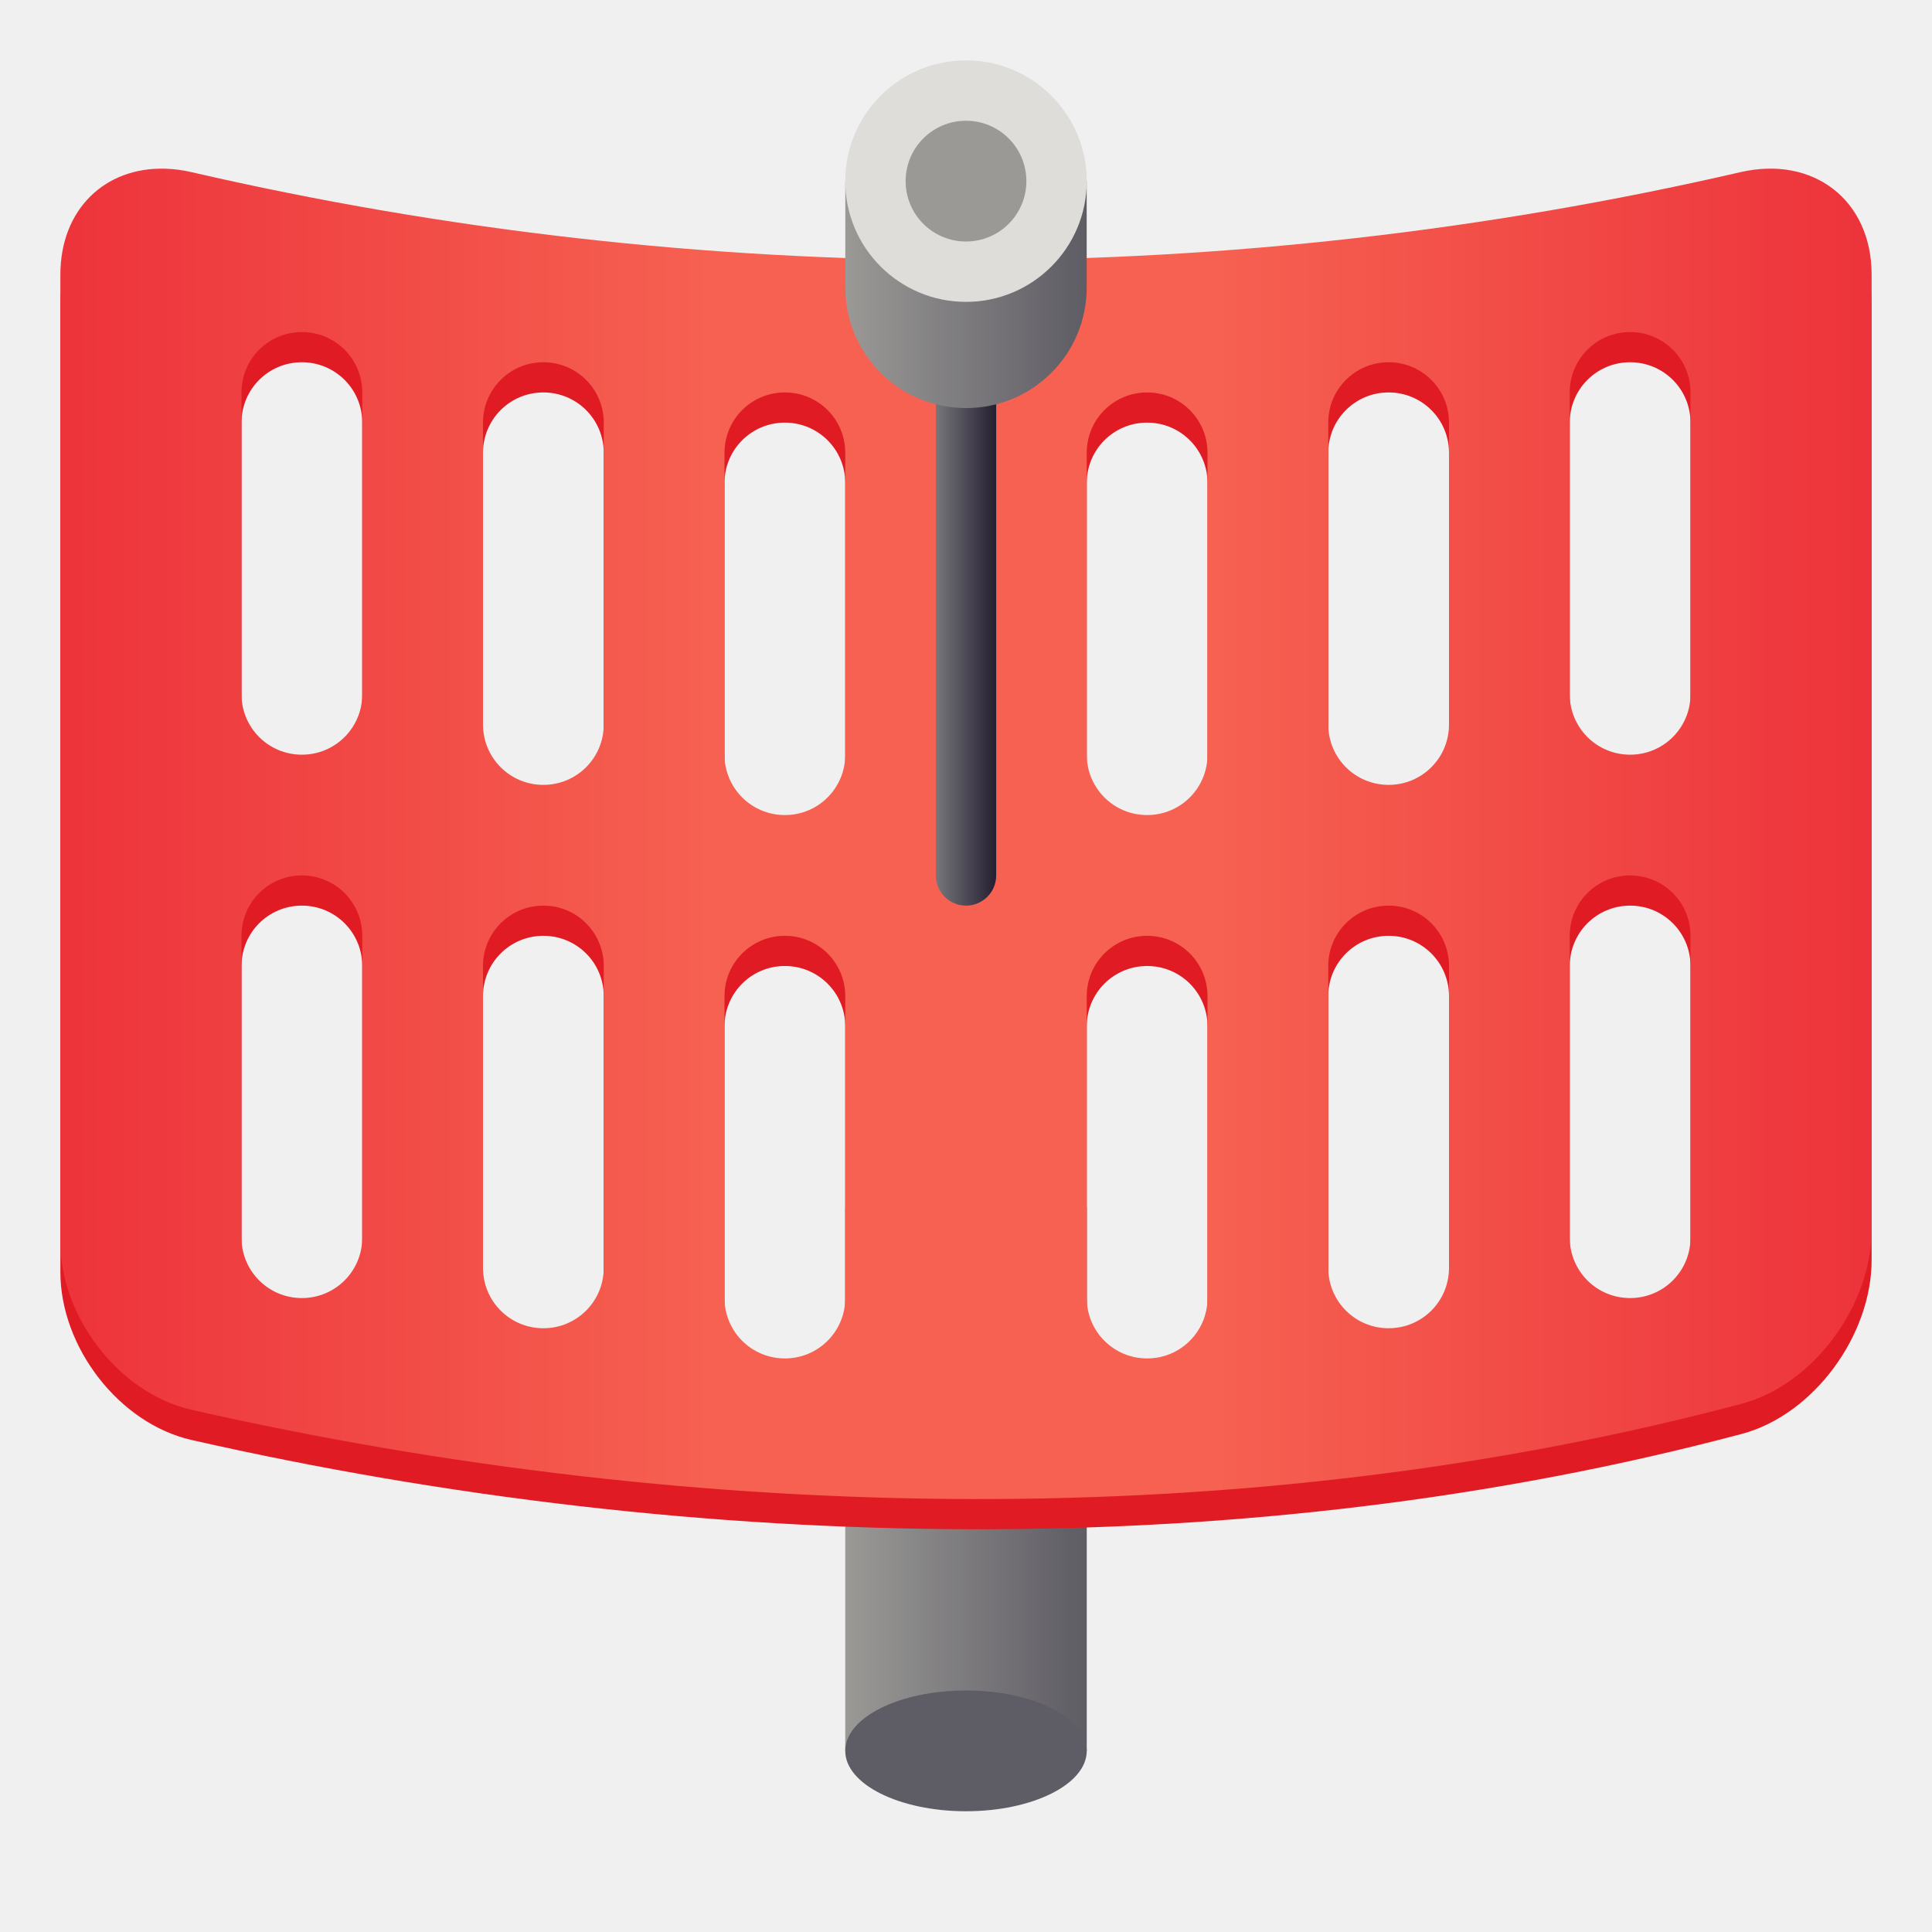
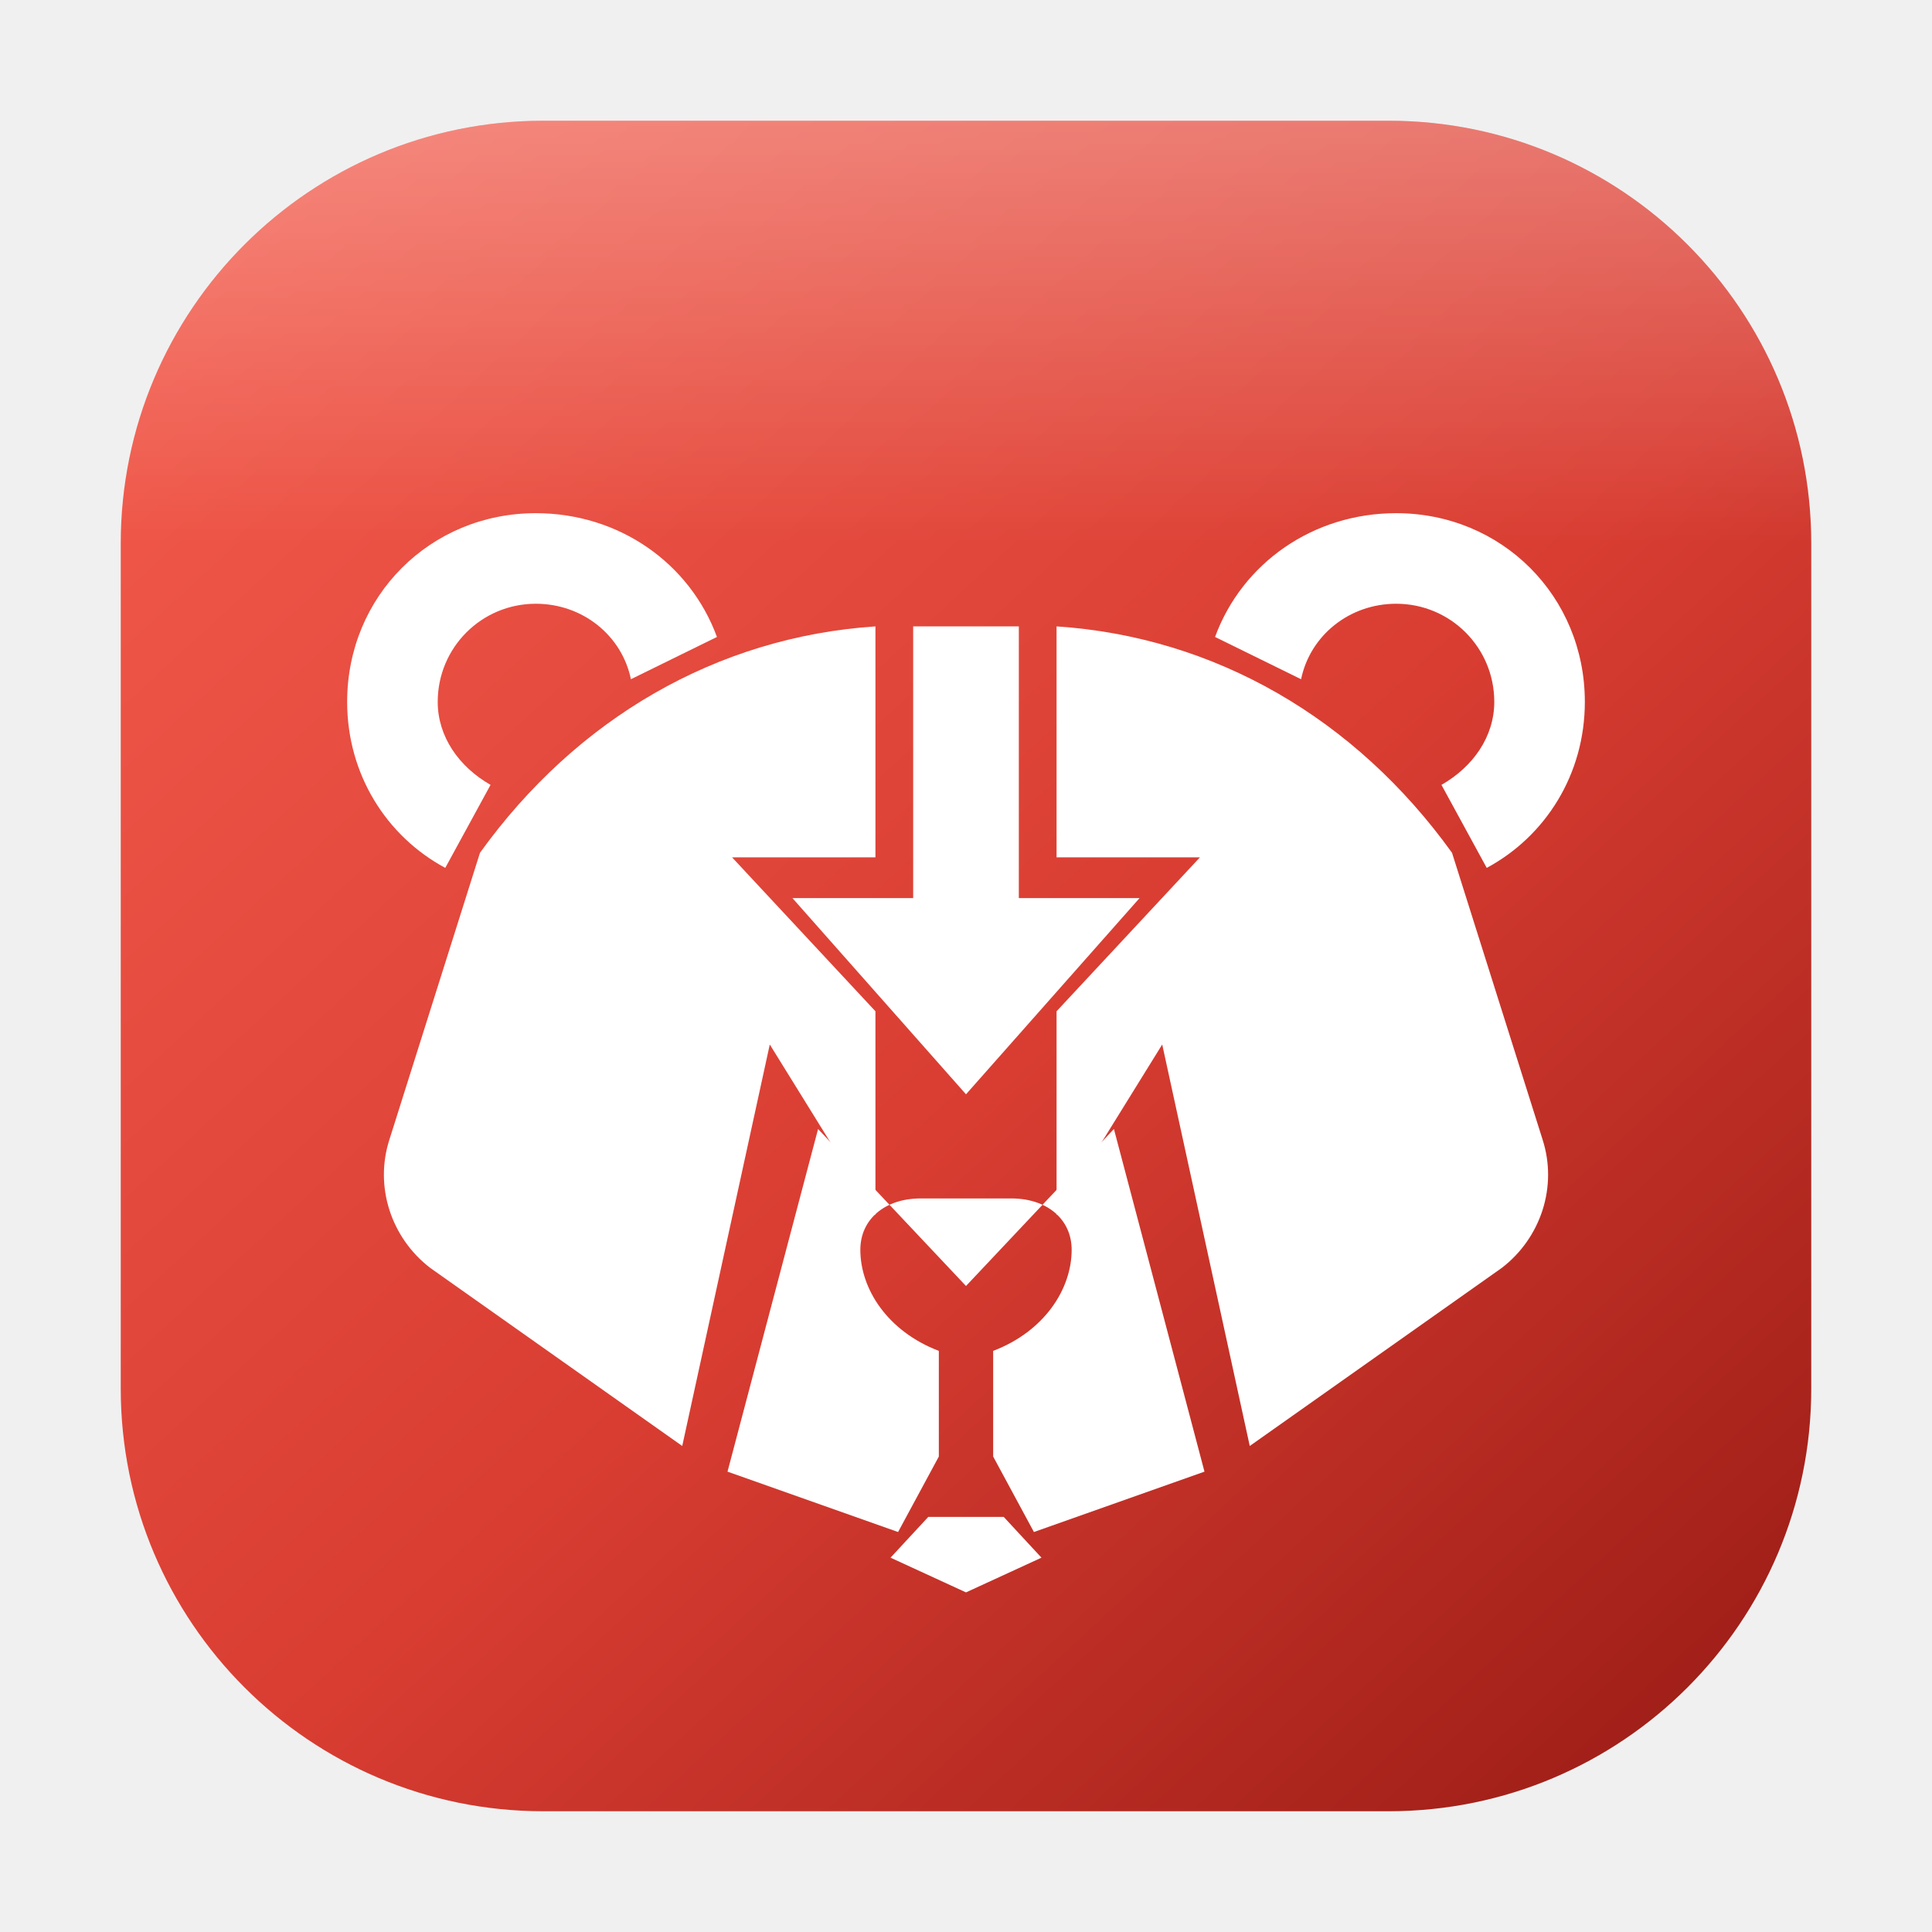
- <svg xmlns="http://www.w3.org/2000/svg" xmlns:xlink="http://www.w3.org/1999/xlink" height="128px" viewBox="0 0 128 128" width="128px">
-   <linearGradient id="a" gradientUnits="userSpaceOnUse">
-     <stop offset="0" stop-color="#9a9996" />
-     <stop offset="1" stop-color="#5e5c64" />
-   </linearGradient>
-   <linearGradient id="b" gradientTransform="matrix(1 0 0 1.285714 0 -254.2857)" x1="56" x2="72" xlink:href="#a" y1="274" y2="274" />
-   <linearGradient id="c" gradientTransform="matrix(1.071421 0 0 1.0738 -4.571368 -201.7537)" gradientUnits="userSpaceOnUse" x1="8" x2="120" y1="233.134" y2="233.134">
-     <stop offset="0" stop-color="#ed333b" />
-     <stop offset="0.359" stop-color="#f66151" />
-     <stop offset="0.638" stop-color="#f66151" />
-     <stop offset="1" stop-color="#ed333b" />
-   </linearGradient>
-   <linearGradient id="d" gradientTransform="matrix(0.5 0 0 1.428571 32 -282.857)" gradientUnits="userSpaceOnUse" x1="60" x2="68" y1="226" y2="226">
-     <stop offset="0" stop-color="#77767b" />
-     <stop offset="1" stop-color="#241f31" />
-   </linearGradient>
-   <linearGradient id="e" gradientTransform="matrix(1.142339 0 0 1.096872 -9.109712 -203.3089)" x1="57" x2="71" xlink:href="#a" y1="199.5" y2="199.5" />
-   <path d="m 56 80 h 16 v 36 h -16 z m 0 0" fill="url(#b)" />
-   <path d="m 10.938 13.176 c -3.973 -0.113 -6.938 2.684 -6.938 7.023 v 64.078 c 0 4.961 3.875 10.035 8.703 11.129 c 33.602 7.617 70.023 8.281 102.695 -0.406 c 4.785 -1.273 8.602 -6.555 8.602 -11.516 v -63.285 c 0 -4.957 -3.871 -7.906 -8.695 -6.793 c -33.68 7.77 -68.93 7.77 -102.613 0 c -0.602 -0.141 -1.188 -0.215 -1.754 -0.23 z m 9.062 10.824 c 2.215 0 4 1.785 4 4 v 20 c 0 2.215 -1.785 4 -4 4 s -4 -1.785 -4 -4 v -20 c 0 -2.215 1.785 -4 4 -4 z m 88 0 c 2.215 0 4 1.785 4 4 v 20 c 0 2.215 -1.785 4 -4 4 s -4 -1.785 -4 -4 v -20 c 0 -2.215 1.785 -4 4 -4 z m -72 2 c 2.215 0 4 1.785 4 4 v 20 c 0 2.215 -1.785 4 -4 4 s -4 -1.785 -4 -4 v -20 c 0 -2.215 1.785 -4 4 -4 z m 56 0 c 2.215 0 4 1.785 4 4 v 20 c 0 2.215 -1.785 4 -4 4 s -4 -1.785 -4 -4 v -20 c 0 -2.215 1.785 -4 4 -4 z m -40 2 c 2.215 0 4 1.785 4 4 v 20 c 0 2.215 -1.785 4 -4 4 s -4 -1.785 -4 -4 v -20 c 0 -2.215 1.785 -4 4 -4 z m 24 0 c 2.215 0 4 1.785 4 4 v 20 c 0 2.215 -1.785 4 -4 4 s -4 -1.785 -4 -4 v -20 c 0 -2.215 1.785 -4 4 -4 z m -56 32 c 2.215 0 4 1.785 4 4 v 20 c 0 2.215 -1.785 4 -4 4 s -4 -1.785 -4 -4 v -20 c 0 -2.215 1.785 -4 4 -4 z m 88 0 c 2.215 0 4 1.785 4 4 v 20 c 0 2.215 -1.785 4 -4 4 s -4 -1.785 -4 -4 v -20 c 0 -2.215 1.785 -4 4 -4 z m -72 2 c 2.215 0 4 1.785 4 4 v 20 c 0 2.215 -1.785 4 -4 4 s -4 -1.785 -4 -4 v -20 c 0 -2.215 1.785 -4 4 -4 z m 56 0 c 2.215 0 4 1.785 4 4 v 20 c 0 2.215 -1.785 4 -4 4 s -4 -1.785 -4 -4 v -20 c 0 -2.215 1.785 -4 4 -4 z m -40 2 c 2.215 0 4 1.785 4 4 v 20 c 0 2.215 -1.785 4 -4 4 s -4 -1.785 -4 -4 v -20 c 0 -2.215 1.785 -4 4 -4 z m 24 0 c 2.215 0 4 1.785 4 4 v 20 c 0 2.215 -1.785 4 -4 4 s -4 -1.785 -4 -4 v -20 c 0 -2.215 1.785 -4 4 -4 z m 0 0" fill="#e01b24" />
-   <path d="m 10.938 11.176 c -3.973 -0.113 -6.938 2.684 -6.938 7.023 v 64.078 c 0 4.961 3.875 10.035 8.703 11.129 c 33.602 7.617 70.023 8.281 102.695 -0.406 c 4.785 -1.273 8.602 -6.555 8.602 -11.516 v -63.285 c 0 -4.957 -3.871 -7.906 -8.695 -6.793 c -33.68 7.77 -68.93 7.77 -102.613 0 c -0.602 -0.141 -1.188 -0.215 -1.754 -0.23 z m 9.062 10.824 c 2.215 0 4 1.785 4 4 v 20 c 0 2.215 -1.785 4 -4 4 s -4 -1.785 -4 -4 v -20 c 0 -2.215 1.785 -4 4 -4 z m 88 0 c 2.215 0 4 1.785 4 4 v 20 c 0 2.215 -1.785 4 -4 4 s -4 -1.785 -4 -4 v -20 c 0 -2.215 1.785 -4 4 -4 z m -72 2 c 2.215 0 4 1.785 4 4 v 20 c 0 2.215 -1.785 4 -4 4 s -4 -1.785 -4 -4 v -20 c 0 -2.215 1.785 -4 4 -4 z m 56 0 c 2.215 0 4 1.785 4 4 v 20 c 0 2.215 -1.785 4 -4 4 s -4 -1.785 -4 -4 v -20 c 0 -2.215 1.785 -4 4 -4 z m -40 2 c 2.215 0 4 1.785 4 4 v 20 c 0 2.215 -1.785 4 -4 4 s -4 -1.785 -4 -4 v -20 c 0 -2.215 1.785 -4 4 -4 z m 24 0 c 2.215 0 4 1.785 4 4 v 20 c 0 2.215 -1.785 4 -4 4 s -4 -1.785 -4 -4 v -20 c 0 -2.215 1.785 -4 4 -4 z m -56 32 c 2.215 0 4 1.785 4 4 v 20 c 0 2.215 -1.785 4 -4 4 s -4 -1.785 -4 -4 v -20 c 0 -2.215 1.785 -4 4 -4 z m 88 0 c 2.215 0 4 1.785 4 4 v 20 c 0 2.215 -1.785 4 -4 4 s -4 -1.785 -4 -4 v -20 c 0 -2.215 1.785 -4 4 -4 z m -72 2 c 2.215 0 4 1.785 4 4 v 20 c 0 2.215 -1.785 4 -4 4 s -4 -1.785 -4 -4 v -20 c 0 -2.215 1.785 -4 4 -4 z m 56 0 c 2.215 0 4 1.785 4 4 v 20 c 0 2.215 -1.785 4 -4 4 s -4 -1.785 -4 -4 v -20 c 0 -2.215 1.785 -4 4 -4 z m -40 2 c 2.215 0 4 1.785 4 4 v 20 c 0 2.215 -1.785 4 -4 4 s -4 -1.785 -4 -4 v -20 c 0 -2.215 1.785 -4 4 -4 z m 24 0 c 2.215 0 4 1.785 4 4 v 20 c 0 2.215 -1.785 4 -4 4 s -4 -1.785 -4 -4 v -20 c 0 -2.215 1.785 -4 4 -4 z m 0 0" fill="url(#c)" />
-   <path d="m 64 20 c 1.105 0 2 0.895 2 2 v 36 c 0 1.105 -0.895 2 -2 2 s -2 -0.895 -2 -2 v -36 c 0 -1.105 0.895 -2 2 -2 z m 0 0" fill="url(#d)" />
-   <path d="m 56.004 12 v 7.039 c 0 4.43 3.566 7.996 7.996 7.996 s 7.996 -3.566 7.996 -7.996 v -7.039 z m 0 0" fill="url(#e)" />
-   <path d="m 72 12 c 0 4.418 -3.582 8 -8 8 s -8 -3.582 -8 -8 s 3.582 -8 8 -8 s 8 3.582 8 8 z m 0 0" fill="#deddda" />
-   <path d="m 72 116 c 0 2.211 -3.582 4 -8 4 s -8 -1.789 -8 -4 s 3.582 -4 8 -4 s 8 1.789 8 4 z m 0 0" fill="#5e5c64" />
-   <path d="m 68 12 c 0 2.211 -1.789 4 -4 4 s -4 -1.789 -4 -4 s 1.789 -4 4 -4 s 4 1.789 4 4 z m 0 0" fill="#9a9996" />
+ <svg xmlns="http://www.w3.org/2000/svg" width="128" height="128" viewBox="0 0 128 128">
+   <defs>
+     <linearGradient id="bgGrad" x1="16" y1="12" x2="112" y2="116" gradientUnits="userSpaceOnUse">
+       <stop offset="0%" stop-color="#F25A4B" />
+       <stop offset="55%" stop-color="#D93D32" />
+       <stop offset="100%" stop-color="#9E1E17" />
+     </linearGradient>
+     <linearGradient id="edgeHi" x1="64" y1="8" x2="64" y2="36" gradientUnits="userSpaceOnUse">
+       <stop offset="0%" stop-color="#FFFFFF" stop-opacity="0.28" />
+       <stop offset="100%" stop-color="#FFFFFF" stop-opacity="0" />
+     </linearGradient>
+   </defs>
+   <rect x="8" y="8" width="112" height="112" rx="28" ry="28" fill="url(#bgGrad)" />
+   <rect x="8" y="8" width="112" height="112" rx="28" ry="28" fill="url(#edgeHi)" />
+   <g fill="#FFFFFF">
+     <path d="M35.5 34C28.5 34 23 39.5 23 46.5C23 51.3 25.6 55.4 29.5 57.5L32.5 52C30.4 50.8 29 48.8 29 46.5C29 42.9 31.9 40 35.5 40C38.6 40 41.2 42.1 41.8 45L47.5 42.2C45.7 37.3 41 34 35.5 34Z" />
+     <path d="M92.5 34C87 34 82.3 37.3 80.5 42.2L86.2 45C86.8 42.1 89.4 40 92.5 40C96.1 40 99 42.9 99 46.5C99 48.8 97.6 50.8 95.5 52L98.5 57.5C102.4 55.4 105 51.3 105 46.5C105 39.5 99.5 34 92.5 34Z" />
+     <path d="M58 41.5C47.5 42.2 38.2 47.6 31.8 56.5L25.8 75.5C24.8 78.6 25.9 82 28.5 84L45.2 95.8L51 69.2L58 80.5V67L48.5 56.8H58V41.5Z" />
+     <path d="M70 41.5V56.8H79.5L70 67V80.5L77 69.2L82.8 95.8L99.5 84C102.1 82 103.2 78.6 102.2 75.5L96.2 56.5C89.8 47.6 80.5 42.2 70 41.5Z" />
+     <polygon points="60.5,41.5 67.5,41.5 67.5,59.5 75.5,59.5 64,72.5 52.5,59.5 60.5,59.5" />
+     <path d="M54.2 74.8L48.2 97.5L59.5 101.5L62.2 96.5V89.5C58.8 88.2 57 85.4 57 82.8C57 80.8 58.6 79.4 61 79.4H67C69.4 79.4 71 80.8 71 82.8C71 85.4 69.2 88.2 65.8 89.5V96.5L68.5 101.5L79.8 97.5L73.8 74.8L64 85.2L54.2 74.8Z" />
+     <path d="M59 103.2L64 105.5L69 103.2L66.5 100.5H61.5L59 103.2Z" />
+   </g>
</svg>
